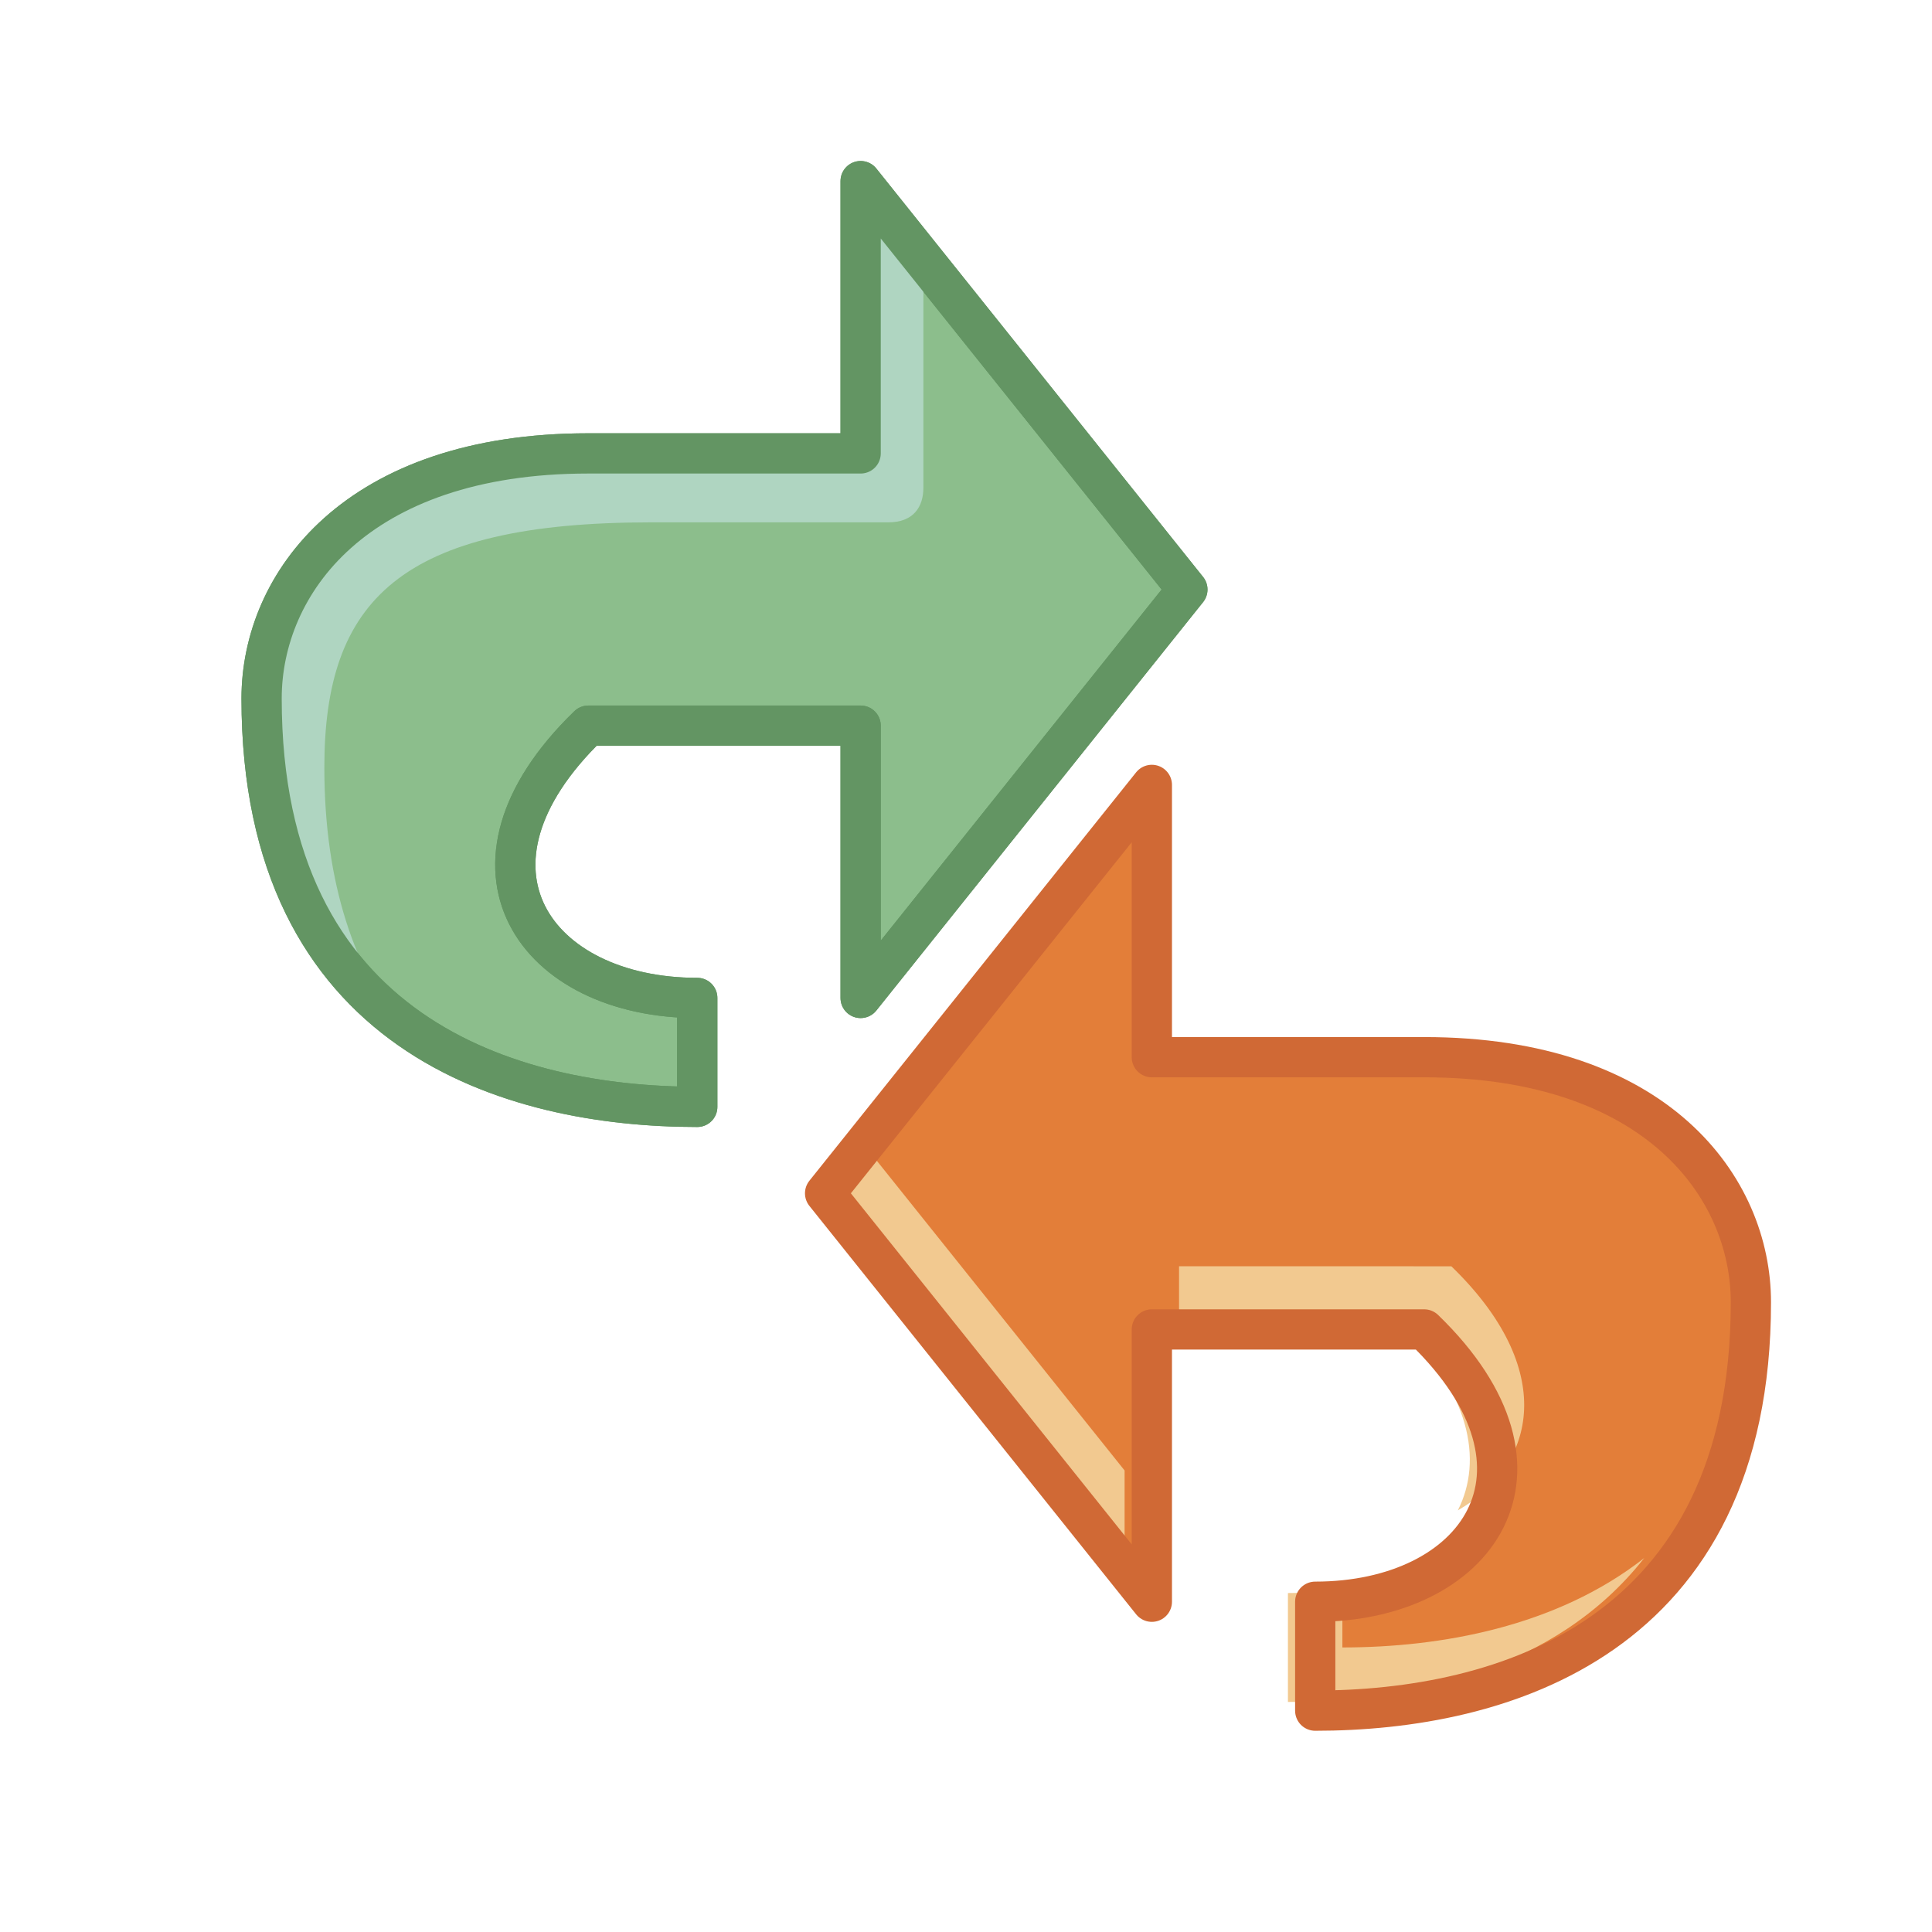
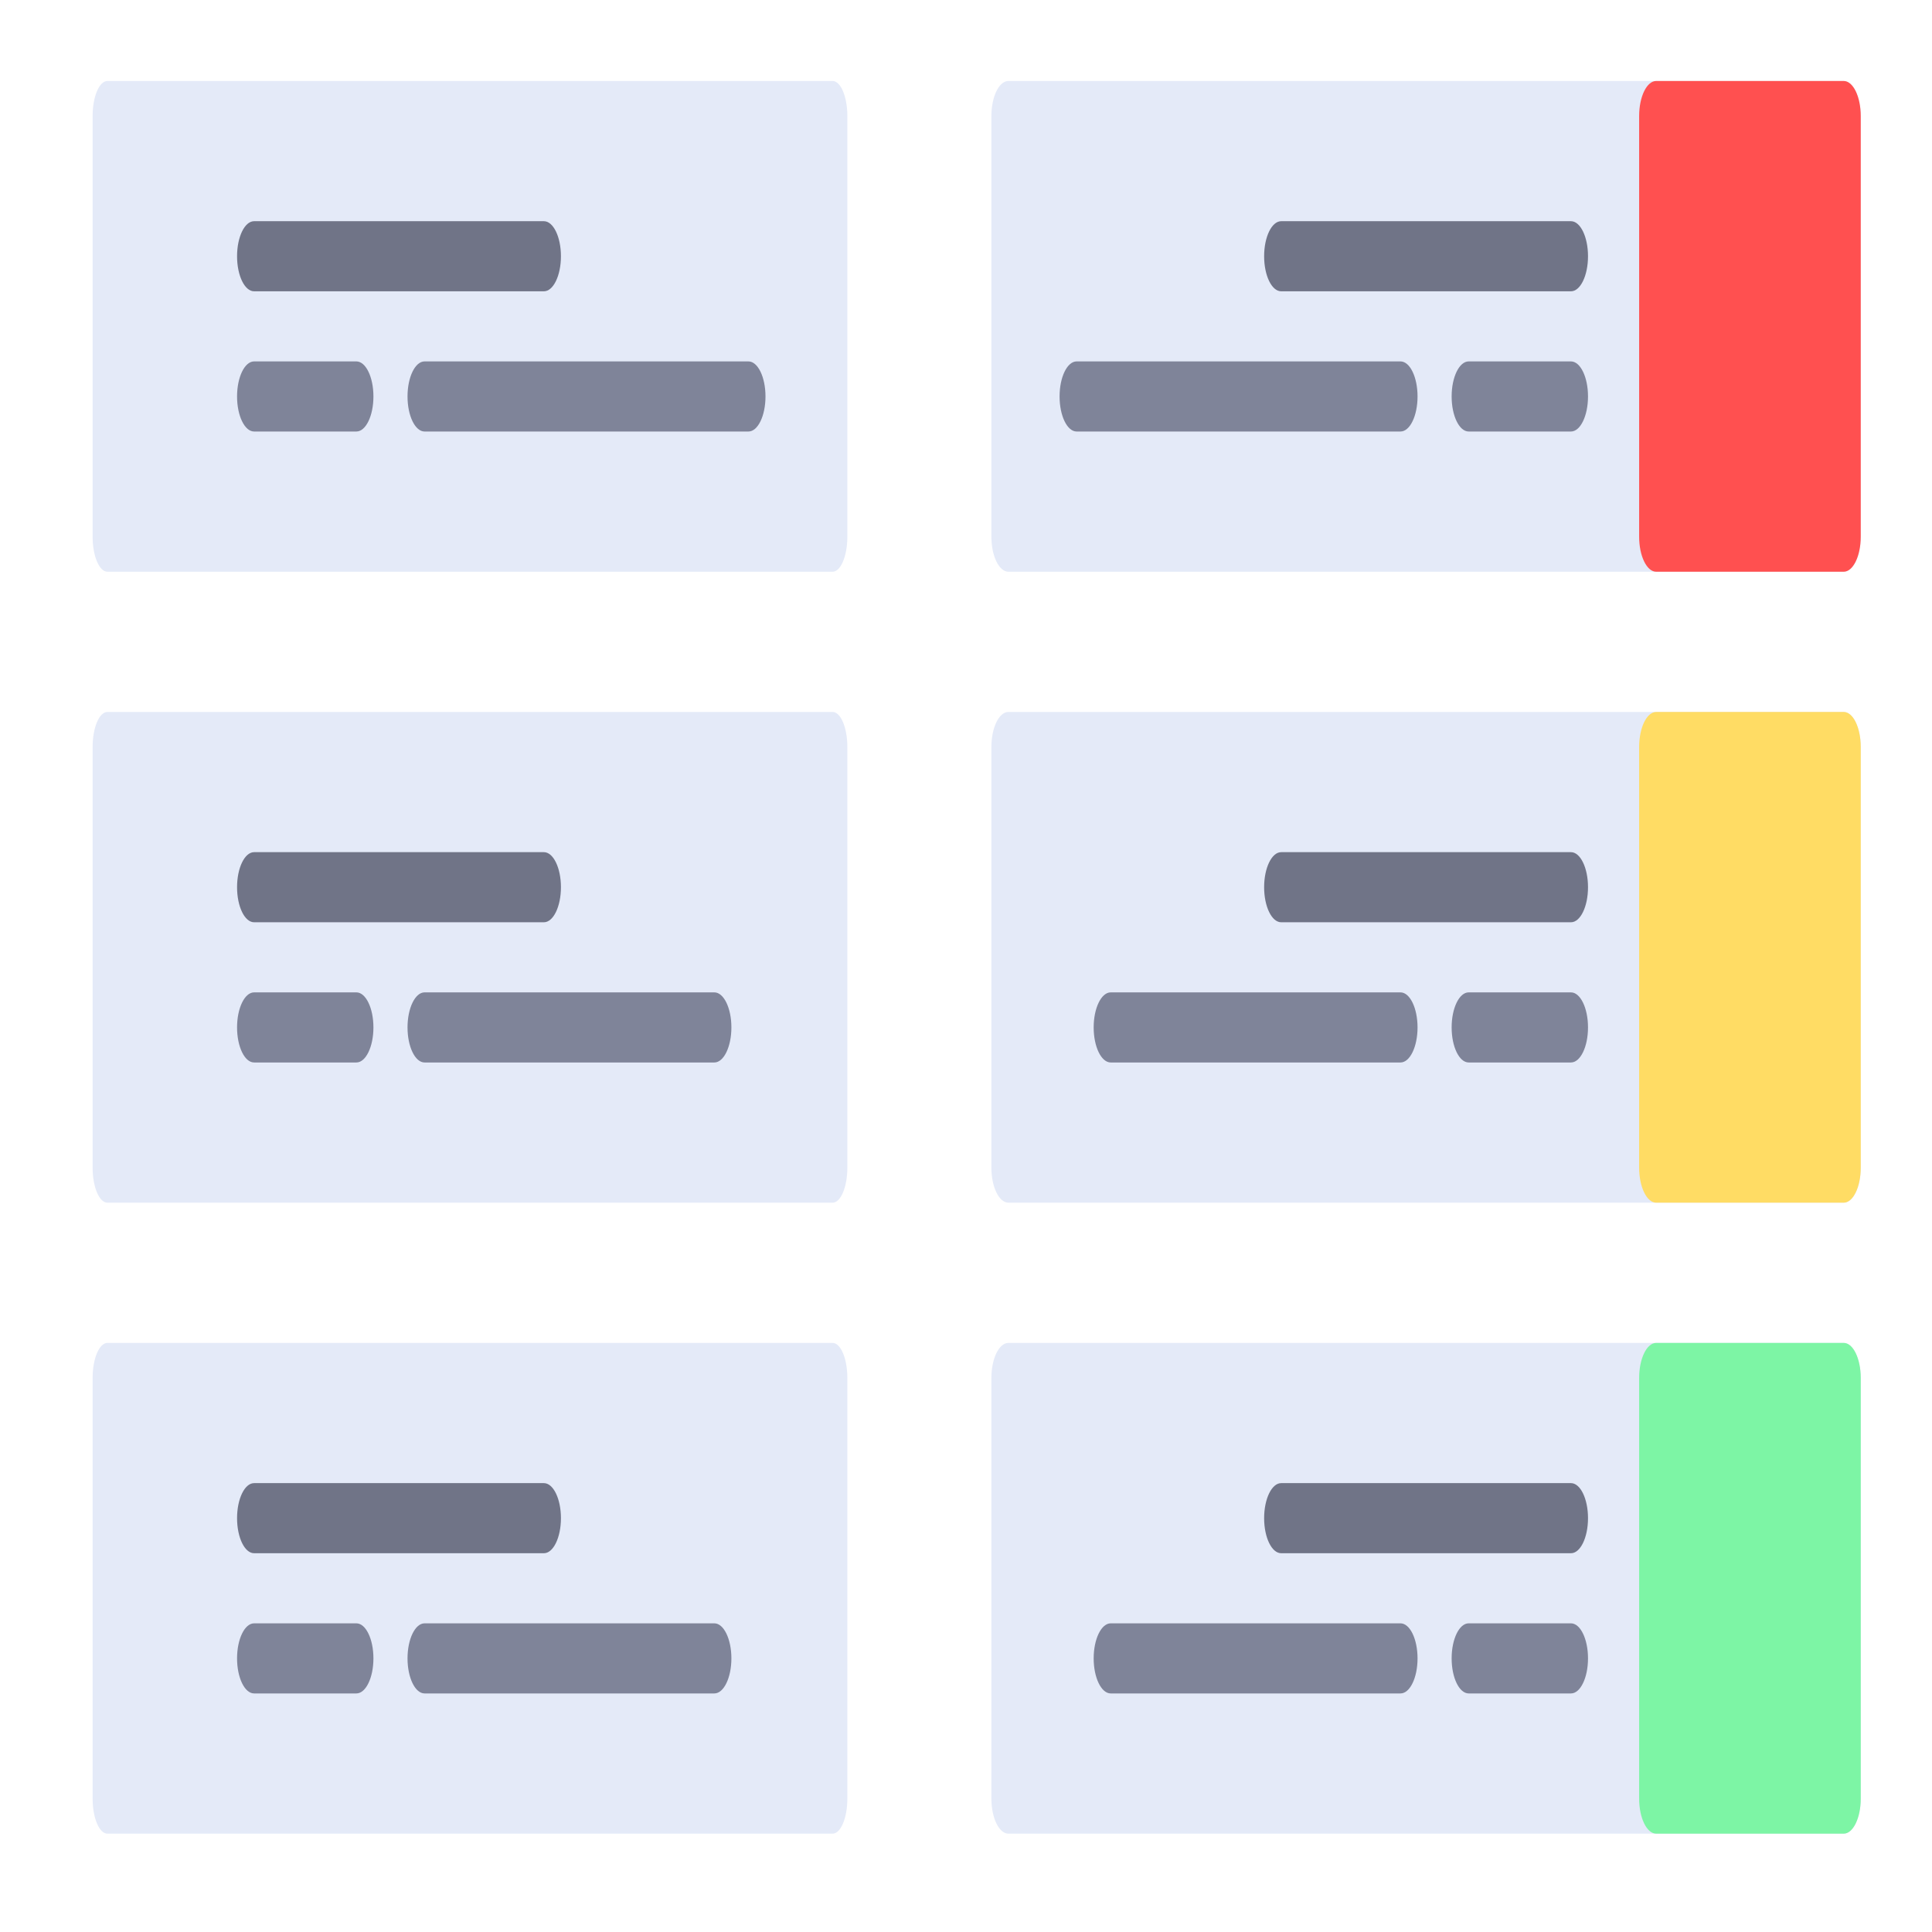
- <svg xmlns="http://www.w3.org/2000/svg" height="48" viewBox="0 0 48 48" width="48">
-   <g transform="translate(0 -1004.362)">
-     <g transform="translate(-4.133807 2.1078)">
-       <path d="m25.516 1006.754l8.118 10.147-8.118 10.147v-6.765h-6.765c-3.644 3.527-1.314 6.765 2.706 6.765v2.706c-4.611 0-10.824-1.78-10.824-10.147 0-2.847 2.334-6.088 8.118-6.088h6.765z" fill="#8cbe8c" fill-rule="evenodd" stroke="#639563" stroke-linejoin="round" />
-       <path d="m25.722 1007.114v6.765h-6.765c-5.783 0-8.118 3.241-8.118 6.088 0 3.941 1.387 6.407 3.327 7.927-1.195-1.522-1.974-3.634-1.974-6.574 0-4.145 1.881-6.088 8.118-6.088h5.891c.635 0 .874-.391.874-.862v-5.565z" fill="#afd5c1" fill-rule="evenodd" />
-       <path d="m25.516 1006.754l8.118 10.147-8.118 10.147v-6.765h-6.765c-3.644 3.527-1.314 6.765 2.706 6.765v2.706c-4.611 0-10.824-1.78-10.824-10.147 0-2.847 2.334-6.088 8.118-6.088h6.765z" fill="none" stroke="#639563" stroke-linejoin="round" />
-     </g>
-     <g transform="translate(-4.889719 1.3896)">
-       <path d="m33.507 1022.473l-8.118 10.147 8.118 10.147v-6.765h6.765c3.644 3.527 1.314 6.765-2.706 6.765v2.706c4.611 0 10.824-1.78 10.824-10.147 0-2.847-2.334-6.088-8.118-6.088h-6.765z" fill="#e37e39" fill-rule="evenodd" />
-       <path d="m25.553 1032.635l7.277 9.915v-3.044l-6.765-8.456zm8.63 1.797v1.353h5.412c1.826 1.767 2.149 3.46 1.514 4.712 1.978-1.137 2.466-3.522-.161-6.064zm11.555 7.251c-2.179 1.708-5.058 2.22-7.497 2.22v-1.49c-.423.087-.875.138-1.353.138v2.706c2.99 0 6.643-.764 8.85-3.573z" fill="#f2c990" fill-rule="evenodd" />
-       <path d="m33.507 1022.473l-8.118 10.147 8.118 10.147v-6.765h6.765c3.644 3.527 1.314 6.765-2.706 6.765v2.706c4.611 0 10.824-1.78 10.824-10.147 0-2.847-2.334-6.088-8.118-6.088h-6.765z" fill="none" stroke="#d06935" stroke-linejoin="round" />
-     </g>
+ <svg xmlns="http://www.w3.org/2000/svg" version="1.1" id="Layer_1" x="0px" y="0px" viewBox="0 0 512.001 512.001" style="enable-background:new 0 0 512.001 512.001;" xml:space="preserve">
+   <defs id="defs95" />
+   <path style="fill:#e4eaf8;stroke-width:0.67" d="M 220.637,151.514 H 28.467 c -2.166,0 -3.922,-4.16 -3.922,-9.289 V 30.75 c 0,-5.13 1.756,-9.289 3.922,-9.289 H 220.637 c 2.166,0 3.922,4.16 3.922,9.289 V 142.224 c 4.4e-4,5.131 -1.756,9.29 -3.922,9.29 z" id="path2" />
+   <path style="fill:#707487;stroke-width:0.719" d="M 144.137,77.197 H 67.341 c -2.497,0 -4.517,-4.154 -4.517,-9.289 0,-5.135 2.02,-9.289 4.517,-9.289 h 76.796 c 2.497,0 4.517,4.154 4.517,9.289 0,5.135 -2.02,9.289 -4.517,9.289 z" id="path6" />
+   <g id="g12" transform="matrix(0.5011854,0,0,1.030636,24.54504,-10.14383)">
+     <path style="fill:#7f8499" d="m 346.779,120.799 h -171.255 c -4.982,0 -9.013,-4.031 -9.013,-9.013 0,-4.982 4.031,-9.013 9.013,-9.013 h 171.255 c 4.982,0 9.013,4.031 9.013,9.013 0,4.982 -4.031,9.013 -9.013,9.013 z" id="path8" />
+     <path style="fill:#7f8499" d="M 139.47,120.799 H 85.389 c -4.982,0 -9.013,-4.031 -9.013,-9.013 0,-4.982 4.031,-9.013 9.013,-9.013 h 54.081 c 4.982,0 9.013,4.031 9.013,9.013 0,4.982 -4.031,9.013 -9.013,9.013 z" id="path10" />
+   </g>
+   <g id="g18">
+ 	
+ 	
+ </g>
+   <path style="fill:#e4eaf8;stroke-width:0.67" d="M 220.637,318.726 H 28.467 c -2.166,0 -3.922,-4.16 -3.922,-9.289 V 197.962 c 0,-5.131 1.756,-9.289 3.922,-9.289 H 220.637 c 2.166,0 3.922,4.16 3.922,9.289 V 309.437 c 4.4e-4,5.131 -1.756,9.289 -3.922,9.289 z" id="path20" />
+   <path style="fill:#707487;stroke-width:0.719" d="M 144.137,244.41 H 67.341 c -2.497,0 -4.517,-4.154 -4.517,-9.289 0,-5.135 2.02,-9.289 4.517,-9.289 h 76.796 c 2.497,0 4.517,4.154 4.517,9.289 5e-4,5.135 -2.02,9.289 -4.517,9.289 z" id="path24" />
+   <path style="fill:#7f8499;stroke-width:0.719" d="m 94.445,281.568 h -27.105 c -2.497,0 -4.517,-4.154 -4.517,-9.289 0,-5.135 2.02,-9.289 4.517,-9.289 h 27.105 c 2.497,0 4.517,4.154 4.517,9.289 0,5.134 -2.02,9.289 -4.517,9.289 z" id="path26" />
+   <g id="g32">
+ 	
+ 	
+ </g>
+   <path style="fill:#e4eaf8;stroke-width:0.67" d="M 220.637,485.938 H 28.467 c -2.166,0 -3.922,-4.16 -3.922,-9.289 V 365.175 c 0,-5.131 1.756,-9.289 3.922,-9.289 H 220.637 c 2.166,0 3.922,4.16 3.922,9.289 v 111.475 c 4.4e-4,5.129 -1.756,9.289 -3.922,9.289 z" id="path34" />
+   <path style="fill:#707487;stroke-width:0.719" d="M 144.137,411.622 H 67.341 c -2.497,0 -4.517,-4.155 -4.517,-9.289 0,-5.135 2.02,-9.289 4.517,-9.289 h 76.796 c 2.497,0 4.517,4.154 4.517,9.289 0,5.135 -2.02,9.289 -4.517,9.289 z" id="path38" />
+   <path style="fill:#7f8499;stroke-width:0.719" d="m 94.445,448.78 h -27.105 c -2.497,0 -4.517,-4.154 -4.517,-9.289 0,-5.135 2.02,-9.289 4.517,-9.289 h 27.105 c 2.497,0 4.517,4.154 4.517,9.289 0,5.135 -2.02,9.289 -4.517,9.289 z" id="path40" />
+   <g id="g46">
+ 	
+ 	
+ </g>
+   <g id="g52">
+ 	
+ 	
+ </g>
+   <g id="g60" transform="matrix(0.5011854,0,0,1.030636,24.54504,-10.14383)">
+     <path style="fill:#7f8499" d="m 328.752,283.041 h -153.228 c -4.978,0 -9.013,-4.036 -9.013,-9.013 v 0 c 0,-4.978 4.036,-9.013 9.013,-9.013 h 153.228 c 4.978,0 9.013,4.036 9.013,9.013 v 0 c 0,4.977 -4.035,9.013 -9.013,9.013 z" id="path56" />
+     <path style="fill:#7f8499" d="m 328.752,445.282 h -153.228 c -4.978,0 -9.013,-4.036 -9.013,-9.013 v 0 c 0,-4.978 4.036,-9.013 9.013,-9.013 h 153.228 c 4.978,0 9.013,4.036 9.013,9.013 v 0 c 0,4.978 -4.035,9.013 -9.013,9.013 z" id="path58" />
+   </g>
+   <g id="g62">
+ </g>
+   <g id="g64">
+ </g>
+   <g id="g66">
+ </g>
+   <g id="g68">
+ </g>
+   <g id="g70">
+ </g>
+   <g id="g72">
+ </g>
+   <g id="g74">
+ </g>
+   <g id="g76">
+ </g>
+   <g id="g78">
+ </g>
+   <g id="g80">
+ </g>
+   <g id="g82">
+ </g>
+   <g id="g84">
+ </g>
+   <g id="g86">
+ </g>
+   <g id="g88">
+ </g>
+   <g id="g90">
+ </g>
+   <path style="fill:#e4eaf8;stroke-width:0.719" d="M 262.73,142.224 V 30.75 c 0,-5.129 2.022,-9.289 4.517,-9.289 h 221.353 c 2.494,0 4.517,4.159 4.517,9.289 V 142.225 c 0,5.129 -2.022,9.289 -4.517,9.289 H 267.248 c -2.495,0 -4.518,-4.16 -4.517,-9.29 z" id="path2-3" />
+   <path style="fill:#ff5050;stroke-width:0.719" d="M 434.391,142.224 V 30.75 c 0,-5.129 2.022,-9.289 4.517,-9.289 h 49.692 c 2.494,0 4.517,4.159 4.517,9.289 V 142.225 c 0,5.129 -2.022,9.289 -4.517,9.289 h -49.692 c -2.495,0 -4.518,-4.16 -4.517,-9.29 z" id="path4-6" />
+   <path style="fill:#707487;stroke-width:0.719" d="m 335.009,67.908 c 0,-5.135 2.02,-9.289 4.517,-9.289 h 76.796 c 2.497,0 4.517,4.154 4.517,9.289 0,5.135 -2.02,9.289 -4.517,9.289 h -76.796 c -2.497,0 -4.517,-4.155 -4.517,-9.289 z" id="path6-7" />
+   <g transform="matrix(-0.5011854,0,0,1.030636,493.1173,-10.14384)" id="g12-5">
+     <path style="fill:#7f8499" d="M 414.618,120.799 H 243.363 c -4.982,0 -9.013,-4.031 -9.013,-9.013 0,-4.982 4.031,-9.013 9.013,-9.013 h 171.255 c 4.982,0 9.013,4.031 9.013,9.013 0,4.982 -4.031,9.013 -9.013,9.013 z" id="path8-3" />
+     <path style="fill:#7f8499" d="m 207.309,120.799 h -54.081 c -4.982,0 -9.013,-4.031 -9.013,-9.013 0,-4.982 4.031,-9.013 9.013,-9.013 h 54.081 c 4.982,0 9.013,4.031 9.013,9.013 0,4.982 -4.031,9.013 -9.013,9.013 z" id="path10-5" />
+   </g>
+   <path style="fill:#e4eaf8;stroke-width:0.719" d="M 262.73,309.437 V 197.962 c 0,-5.129 2.022,-9.289 4.517,-9.289 h 221.353 c 2.494,0 4.517,4.159 4.517,9.289 v 111.475 c 0,5.129 -2.022,9.289 -4.517,9.289 H 267.248 c -2.495,0 -4.518,-4.159 -4.517,-9.289 z" id="path20-6" />
+   <path style="fill:#ffdc64;stroke-width:0.719" d="M 434.391,309.437 V 197.962 c 0,-5.129 2.022,-9.289 4.517,-9.289 h 49.692 c 2.494,0 4.517,4.159 4.517,9.289 v 111.475 c 0,5.129 -2.022,9.289 -4.517,9.289 h -49.692 c -2.495,0 -4.518,-4.159 -4.517,-9.289 z" id="path22-2" />
+   <path style="fill:#707487;stroke-width:0.719" d="m 335.009,235.121 c 0,-5.135 2.02,-9.289 4.517,-9.289 h 76.796 c 2.497,0 4.517,4.155 4.517,9.289 0,5.135 -2.02,9.289 -4.517,9.289 h -76.796 c -2.497,0 -4.517,-4.154 -4.517,-9.289 z" id="path24-9" />
+   <path style="fill:#7f8499;stroke-width:0.719" d="m 384.7,272.279 c 0,-5.135 2.02,-9.289 4.517,-9.289 h 27.105 c 2.497,0 4.517,4.154 4.517,9.289 0,5.135 -2.02,9.289 -4.517,9.289 h -27.105 c -2.497,0 -4.517,-4.156 -4.517,-9.289 z" id="path26-1" />
+   <path style="fill:#e4eaf8;stroke-width:0.719" d="M 262.73,476.649 V 365.174 c 0,-5.129 2.022,-9.289 4.517,-9.289 h 221.353 c 2.494,0 4.517,4.159 4.517,9.289 v 111.475 c 0,5.129 -2.023,9.289 -4.517,9.289 H 267.248 c -2.495,0 -4.518,-4.16 -4.517,-9.289 z" id="path34-2" />
+   <path style="fill:#7df5a5;stroke-width:0.719" d="M 434.391,476.649 V 365.174 c 0,-5.129 2.022,-9.289 4.517,-9.289 h 49.692 c 2.494,0 4.517,4.159 4.517,9.289 v 111.475 c 0,5.129 -2.023,9.289 -4.517,9.289 h -49.692 c -2.495,0 -4.518,-4.16 -4.517,-9.289 z" id="path36-7" />
+   <path style="fill:#707487;stroke-width:0.719" d="m 335.009,402.333 c 0,-5.135 2.02,-9.289 4.517,-9.289 h 76.796 c 2.497,0 4.517,4.154 4.517,9.289 0,5.135 -2.02,9.289 -4.517,9.289 h -76.796 c -2.497,0 -4.517,-4.155 -4.517,-9.289 z" id="path38-0" />
+   <path style="fill:#7f8499;stroke-width:0.719" d="m 384.7,439.491 c 0,-5.135 2.02,-9.289 4.517,-9.289 h 27.105 c 2.497,0 4.517,4.154 4.517,9.289 0,5.135 -2.02,9.289 -4.517,9.289 h -27.105 c -2.497,0 -4.517,-4.154 -4.517,-9.289 z" id="path40-9" />
+   <g transform="matrix(-0.5011854,0,0,1.030636,493.1173,-10.14384)" id="g60-3">
+     <path style="fill:#7f8499" d="M 396.591,283.041 H 243.363 c -4.978,0 -9.013,-4.036 -9.013,-9.013 v 0 c 0,-4.978 4.036,-9.013 9.013,-9.013 h 153.228 c 4.978,0 9.013,4.036 9.013,9.013 v 0 c 0,4.977 -4.035,9.013 -9.013,9.013 z" id="path56-6" />
+     <path style="fill:#7f8499" d="M 396.591,445.282 H 243.363 c -4.978,0 -9.013,-4.036 -9.013,-9.013 v 0 c 0,-4.978 4.036,-9.013 9.013,-9.013 h 153.228 c 4.978,0 9.013,4.036 9.013,9.013 v 0 c 0,4.978 -4.035,9.013 -9.013,9.013 z" id="path58-0" />
  </g>
</svg>
